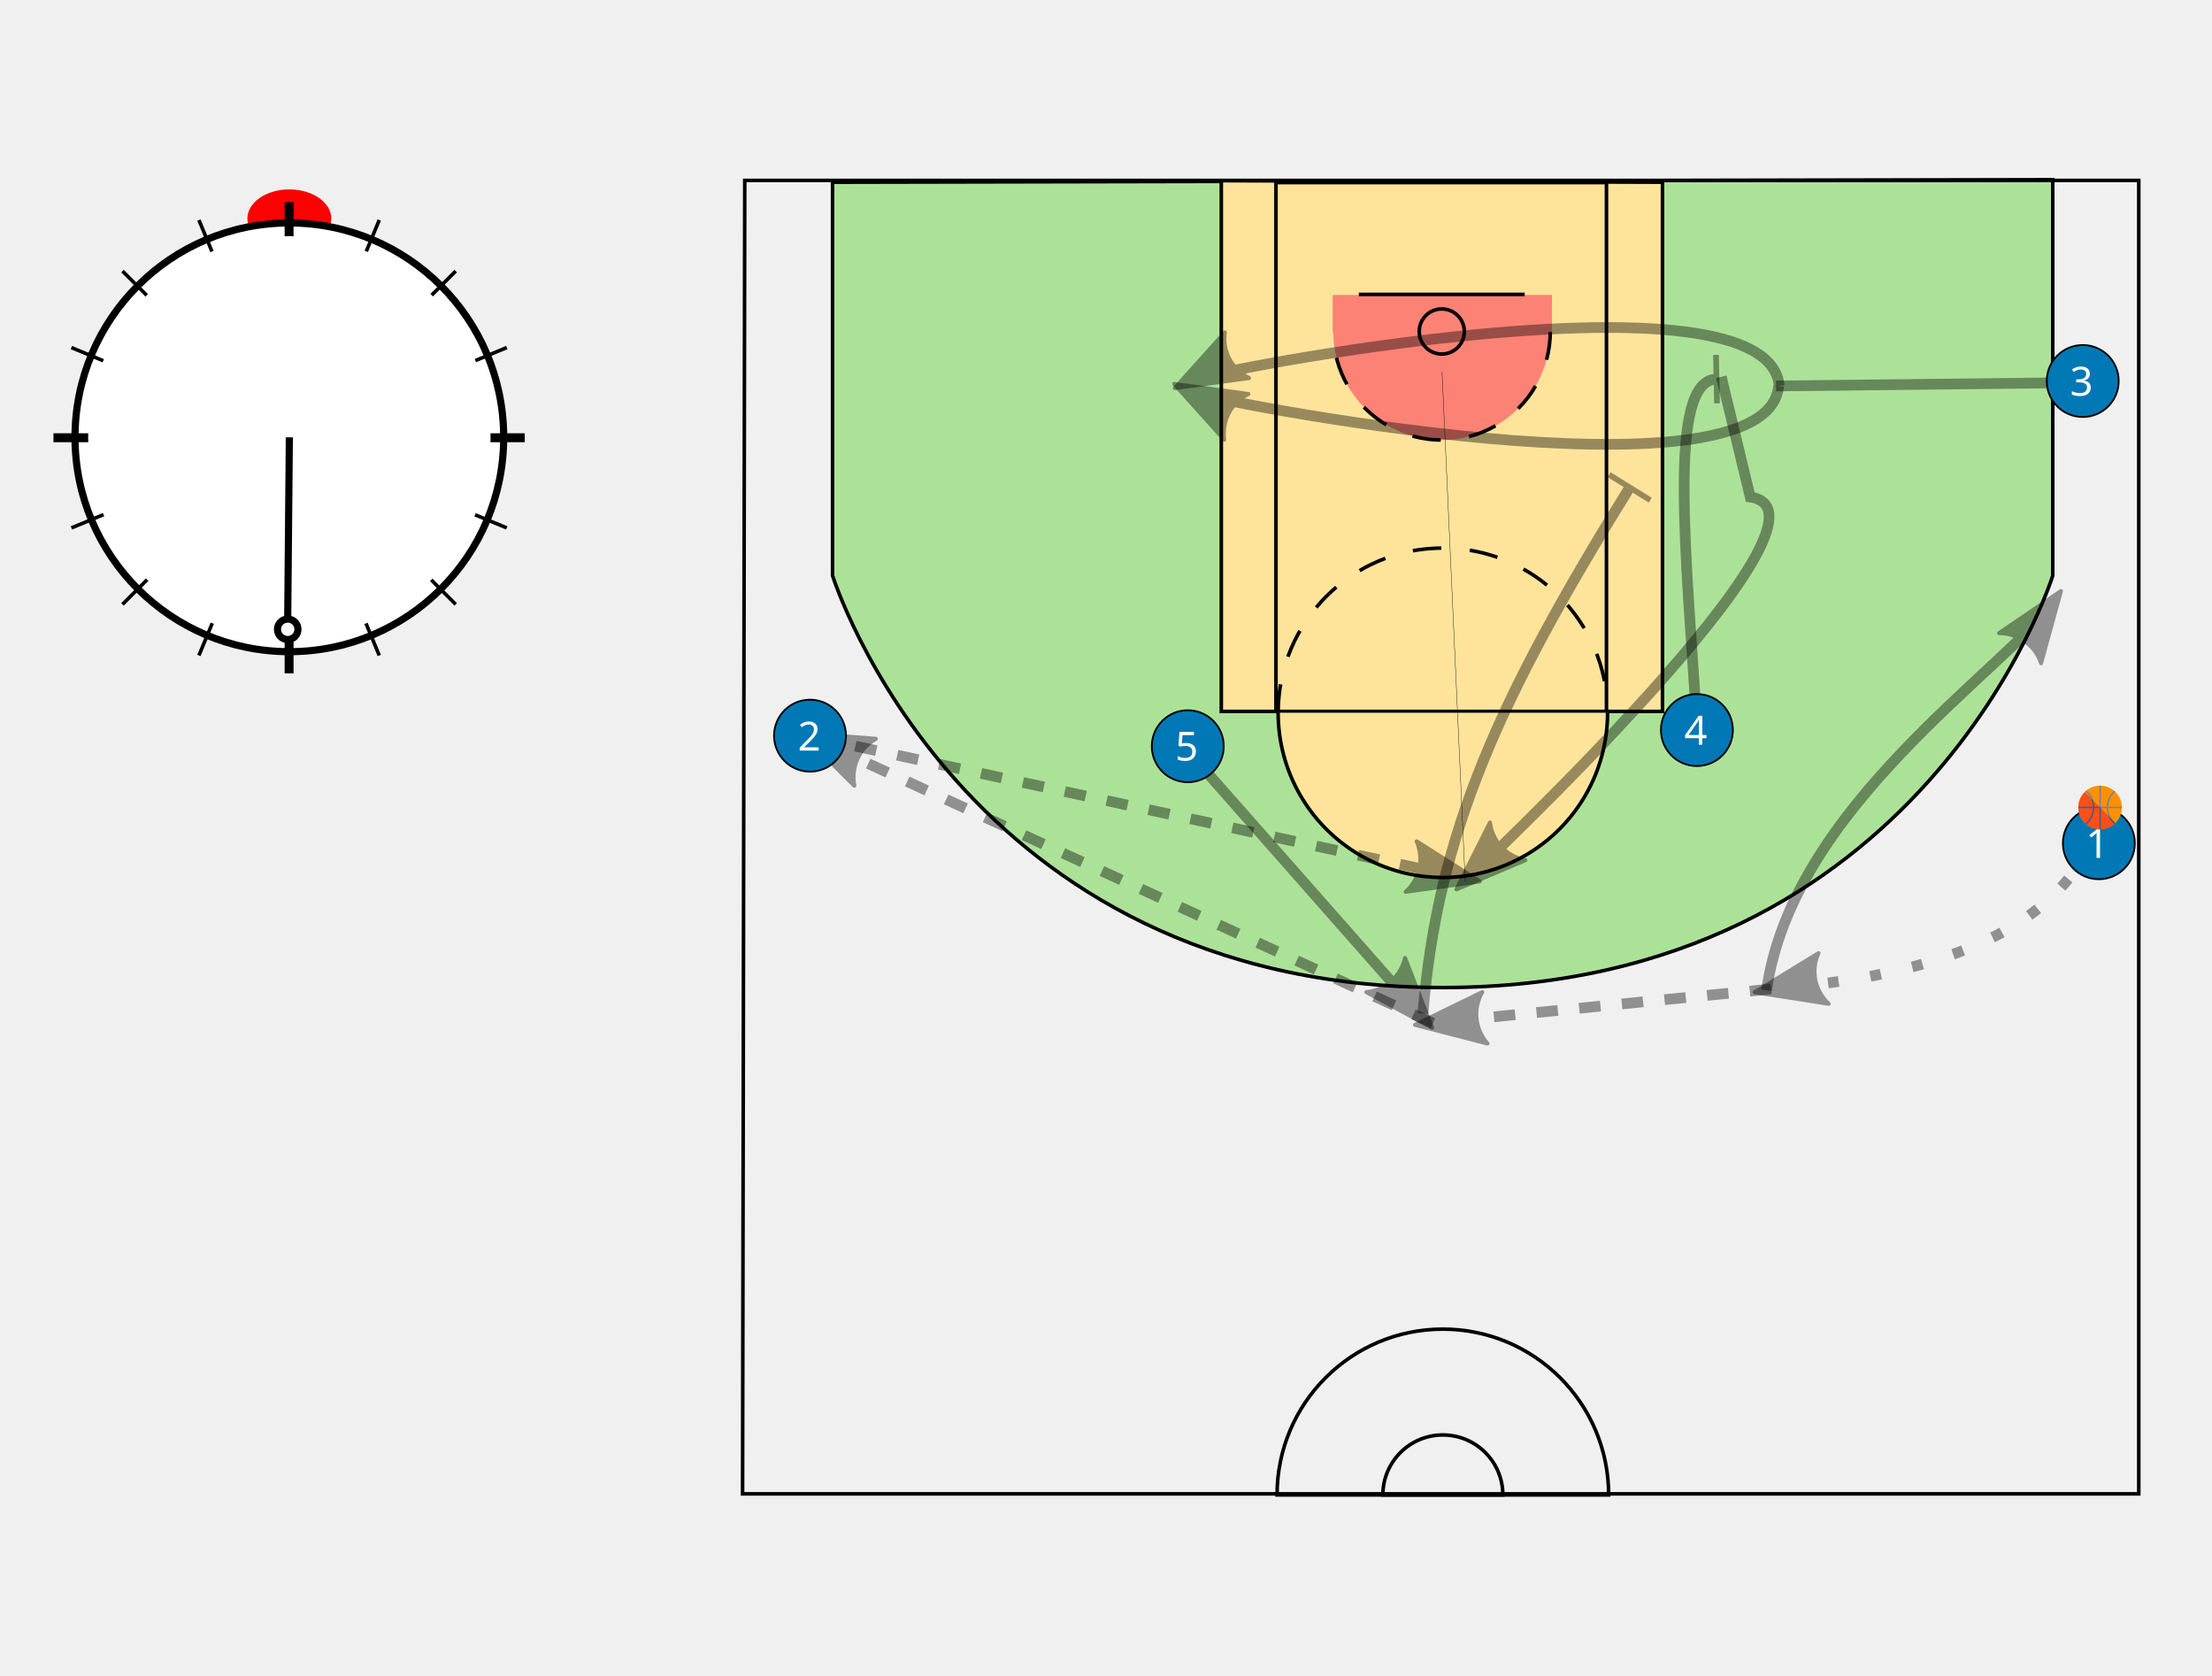
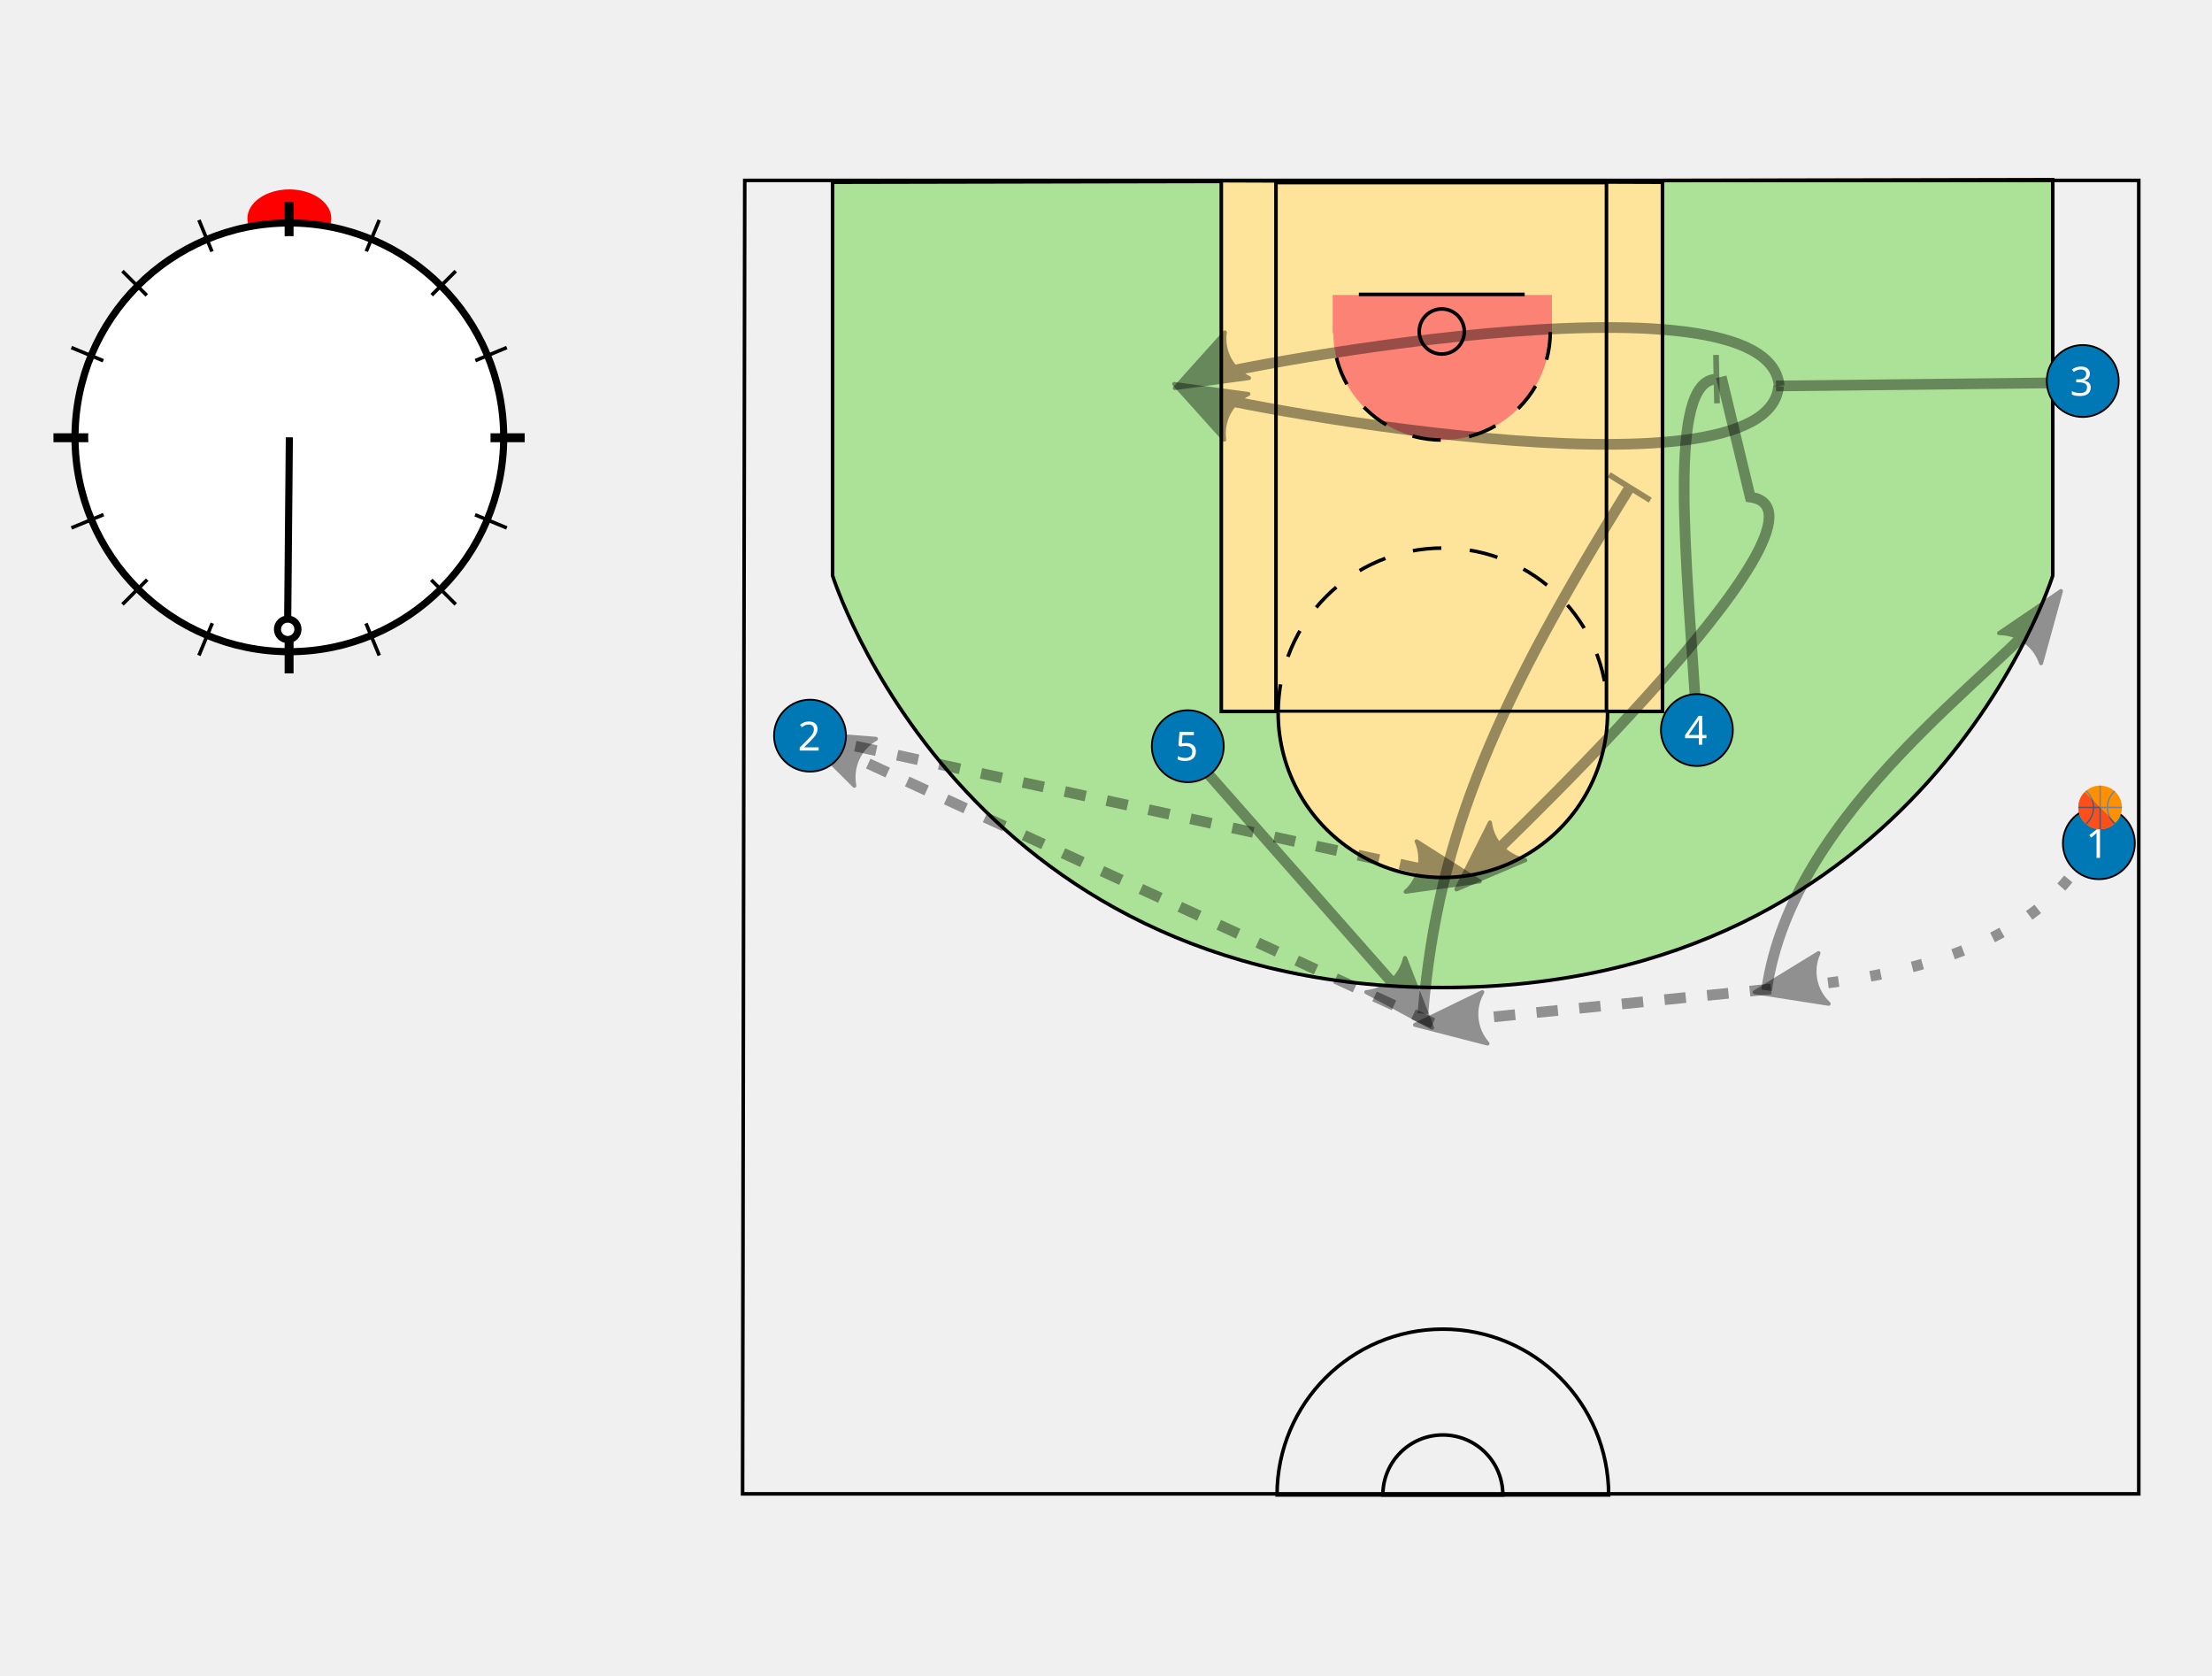
<svg xmlns="http://www.w3.org/2000/svg" version="1.1" viewBox="0 0 619.251 468.965" height="468.965" width="619.251" id="svg3465">
  <defs id="defs3469">
    <marker style="overflow:visible" id="marker8456" refX="0.0" refY="0.0" orient="auto">
      <path transform="scale(0.4)" style="fill:none;fill-opacity:0.75;fill-rule:evenodd;stroke:#000000;stroke-width:1pt;stroke-opacity:1" d="M 0.0,5.65 L 0.0,-5.65" id="path8458" />
    </marker>
    <marker style="overflow:visible" id="marker7620" refX="0.0" refY="0.0" orient="auto">
      <path transform="scale(0.4)" style="fill:none;fill-opacity:0.75;fill-rule:evenodd;stroke:#000000;stroke-width:1pt;stroke-opacity:1" d="M 0.0,5.65 L 0.0,-5.65" id="path7622" />
    </marker>
    <marker orient="auto" refY="0.0" refX="0.0" id="StopM" style="overflow:visible">
      <path id="path5750" d="M 0.0,5.65 L 0.0,-5.65" style="fill:none;fill-opacity:0.75;fill-rule:evenodd;stroke:#000000;stroke-width:1pt;stroke-opacity:1" transform="scale(0.4)" />
    </marker>
    <marker orient="auto" refY="0.0" refX="0.0" id="StopL" style="overflow:visible">
      <path id="path5747" d="M 0.0,5.65 L 0.0,-5.65" style="fill:none;fill-opacity:0.75;fill-rule:evenodd;stroke:#000000;stroke-width:1pt;stroke-opacity:1" transform="scale(0.8)" />
    </marker>
    <marker orient="auto" refY="0" refX="0" id="marker5384" style="overflow:visible">
      <path id="path5386" d="M 0,5.65 0,-5.65" style="fill:none;fill-opacity:0.75;fill-rule:evenodd;stroke:#000000;stroke-width:1pt;stroke-opacity:1" transform="scale(0.4,0.4)" />
    </marker>
    <marker orient="auto" refY="0" refX="0" id="marker33250" style="overflow:visible">
      <path id="path33252" style="fill:#000000;fill-opacity:1;fill-rule:evenodd;stroke:#000000;stroke-width:0.625;stroke-linejoin:round;stroke-opacity:1" d="M 8.719,4.034 -2.207,0.016 8.719,-4.002 c -1.745,2.372 -1.735,5.617 -6e-7,8.035 z" transform="scale(-0.6,-0.6)" />
    </marker>
    <marker style="overflow:visible" id="marker31575" refX="0" refY="0" orient="auto">
      <path transform="scale(0.8,0.8)" style="fill:none;fill-opacity:0.75;fill-rule:evenodd;stroke:#000000;stroke-width:1pt;stroke-opacity:1" d="M 0,5.65 0,-5.65" id="path31577" />
    </marker>
    <marker orient="auto" refY="0" refX="0" id="marker27744" style="overflow:visible">
      <path id="path27746" style="fill:#000000;fill-opacity:1;fill-rule:evenodd;stroke:#000000;stroke-width:0.625;stroke-linejoin:round;stroke-opacity:1" d="M 8.719,4.034 -2.207,0.016 8.719,-4.002 c -1.745,2.372 -1.735,5.617 -6e-7,8.035 z" transform="scale(-0.6,-0.6)" />
    </marker>
    <marker orient="auto" refY="0" refX="0" id="Arrow2Mend" style="overflow:visible">
      <path id="path7263" style="fill-rule:evenodd;stroke-width:0.625;stroke-linejoin:round" d="M 8.719,4.034 -2.207,0.016 8.719,-4.002 c -1.745,2.372 -1.735,5.617 -6e-7,8.035 z" transform="scale(-0.6,-0.6)" />
    </marker>
    <marker style="overflow:visible" id="marker23770" refX="0" refY="0" orient="auto">
      <path transform="scale(-0.6,-0.6)" d="M 8.719,4.034 -2.207,0.016 8.719,-4.002 c -1.745,2.372 -1.735,5.617 -6e-7,8.035 z" style="fill:#000000;fill-opacity:1;fill-rule:evenodd;stroke:#000000;stroke-width:0.625;stroke-linejoin:round;stroke-opacity:1" id="path23772" />
    </marker>
    <marker orient="auto" refY="0" refX="0" id="marker23598" style="overflow:visible">
      <path id="path23600" style="fill:#000000;fill-opacity:1;fill-rule:evenodd;stroke:#000000;stroke-width:0.625;stroke-linejoin:round;stroke-opacity:1" d="M 8.719,4.034 -2.207,0.016 8.719,-4.002 c -1.745,2.372 -1.735,5.617 -6e-7,8.035 z" transform="scale(-0.6,-0.6)" />
    </marker>
    <marker style="overflow:visible" id="marker23432" refX="0" refY="0" orient="auto">
      <path transform="scale(-0.6,-0.6)" d="M 8.719,4.034 -2.207,0.016 8.719,-4.002 c -1.745,2.372 -1.735,5.617 -6e-7,8.035 z" style="fill:#000000;fill-opacity:1;fill-rule:evenodd;stroke:#000000;stroke-width:0.625;stroke-linejoin:round;stroke-opacity:1" id="path23434" />
    </marker>
    <marker orient="auto" refY="0" refX="0" id="marker23272" style="overflow:visible">
      <path id="path23274" style="fill:#000000;fill-opacity:1;fill-rule:evenodd;stroke:#000000;stroke-width:0.625;stroke-linejoin:round;stroke-opacity:1" d="M 8.719,4.034 -2.207,0.016 8.719,-4.002 c -1.745,2.372 -1.735,5.617 -6e-7,8.035 z" transform="scale(-0.6,-0.6)" />
    </marker>
    <marker style="overflow:visible" id="marker23118" refX="0" refY="0" orient="auto">
      <path transform="scale(-0.6,-0.6)" d="M 8.719,4.034 -2.207,0.016 8.719,-4.002 c -1.745,2.372 -1.735,5.617 -6e-7,8.035 z" style="fill:#000000;fill-opacity:1;fill-rule:evenodd;stroke:#000000;stroke-width:0.625;stroke-linejoin:round;stroke-opacity:1" id="path23120" />
    </marker>
    <marker orient="auto" refY="0" refX="0" id="marker23050" style="overflow:visible">
      <path id="path23052" style="fill:#000000;fill-opacity:1;fill-rule:evenodd;stroke:#000000;stroke-width:0.625;stroke-linejoin:round;stroke-opacity:1" d="M 8.719,4.034 -2.207,0.016 8.719,-4.002 c -1.745,2.372 -1.735,5.617 -6e-7,8.035 z" transform="scale(-0.6,-0.6)" />
    </marker>
    <marker style="overflow:visible" id="marker22982" refX="0" refY="0" orient="auto">
      <path transform="scale(-0.6,-0.6)" d="M 8.719,4.034 -2.207,0.016 8.719,-4.002 c -1.745,2.372 -1.735,5.617 -6e-7,8.035 z" style="fill:#000000;fill-opacity:1;fill-rule:evenodd;stroke:#000000;stroke-width:0.625;stroke-linejoin:round;stroke-opacity:1" id="path22984" />
    </marker>
    <marker orient="auto" refY="0" refX="0" id="Arrow2Send" style="overflow:visible">
      <path id="path7269" style="fill:#ff0000;fill-opacity:1;fill-rule:evenodd;stroke:#ff0000;stroke-width:0.625;stroke-linejoin:round;stroke-opacity:1" d="M 8.719,4.034 -2.207,0.016 8.719,-4.002 c -1.745,2.372 -1.735,5.617 -6e-7,8.035 z" transform="matrix(-0.3,0,0,-0.3,0.69,0)" />
    </marker>
    <marker orient="auto" refY="0" refX="0" id="marker21498" style="overflow:visible">
      <path id="path21500" style="fill:#ff0000;fill-opacity:1;fill-rule:evenodd;stroke:#ff0000;stroke-width:0.625;stroke-linejoin:round;stroke-opacity:1" d="M 8.719,4.034 -2.207,0.016 8.719,-4.002 c -1.745,2.372 -1.735,5.617 -6e-7,8.035 z" transform="matrix(-1.1,0,0,-1.1,-1.1,0)" />
    </marker>
    <marker orient="auto" refY="0" refX="0" id="marker20856" style="overflow:visible">
      <path id="path20858" style="fill:#ff0000;fill-opacity:1;fill-rule:evenodd;stroke:#ff0000;stroke-width:0.625;stroke-linejoin:round;stroke-opacity:1" d="M 8.719,4.034 -2.207,0.016 8.719,-4.002 c -1.745,2.372 -1.735,5.617 -6e-7,8.035 z" transform="matrix(-1.1,0,0,-1.1,-1.1,0)" />
    </marker>
    <marker style="overflow:visible" id="marker16522" refX="0" refY="0" orient="auto">
      <path transform="scale(0.8,0.8)" style="fill:none;fill-opacity:0.75;fill-rule:evenodd;stroke:#000000;stroke-width:1pt;stroke-opacity:0.372" d="M 0,5.65 0,-5.65" id="path16524" />
    </marker>
    <marker style="overflow:visible" id="DistanceEnd" refX="0" refY="0" orient="auto">
      <g id="g2301" style="fill:#ff0000;fill-opacity:1;stroke:#ff0000;stroke-opacity:1">
        <path style="fill:#ff0000;fill-opacity:1;stroke:#ff0000;stroke-width:1.15;stroke-linecap:square;stroke-opacity:1" d="M 0,0 -2,0" id="path2316" />
        <path style="fill:#ff0000;fill-opacity:1;fill-rule:evenodd;stroke:#ff0000;stroke-opacity:1" d="M 0,0 -13,4 -9,0 -13,-4 0,0 Z" id="path2312" />
        <path style="fill:#ff0000;fill-opacity:1;stroke:#ff0000;stroke-width:1;stroke-linecap:square;stroke-opacity:1" d="M 0,-4 0,40" id="path2314" />
      </g>
    </marker>
    <marker style="overflow:visible" id="DistanceStart" refX="0" refY="0" orient="auto">
      <g id="g2300" style="fill:#ff0000;fill-opacity:1;stroke:#ff0000;stroke-opacity:1">
        <path style="fill:#ff0000;fill-opacity:1;stroke:#ff0000;stroke-width:1.15;stroke-linecap:square;stroke-opacity:1" d="M 0,0 2,0" id="path2306" />
        <path style="fill:#ff0000;fill-opacity:1;fill-rule:evenodd;stroke:#ff0000;stroke-opacity:1" d="M 0,0 13,4 9,0 13,-4 0,0 Z" id="path2302" />
        <path style="fill:#ff0000;fill-opacity:1;stroke:#ff0000;stroke-width:1;stroke-linecap:square;stroke-opacity:1" d="M 0,-4 0,40" id="path2304" />
      </g>
    </marker>
    <marker orient="auto" refY="0" refX="0" id="marker14566" style="overflow:visible">
      <path id="path14568" style="fill:#ff0000;fill-opacity:1;fill-rule:evenodd;stroke:#ff0000;stroke-width:0.625;stroke-linejoin:round;stroke-opacity:1" d="M 8.719,4.034 -2.207,0.016 8.719,-4.002 c -1.745,2.372 -1.735,5.617 -6e-7,8.035 z" transform="matrix(-1.1,0,0,-1.1,-1.1,0)" />
    </marker>
    <marker orient="auto" refY="0" refX="0" id="marker13396" style="overflow:visible">
      <path id="path13398" style="fill:#ff0000;fill-opacity:1;fill-rule:evenodd;stroke:#ff0000;stroke-width:0.625;stroke-linejoin:round;stroke-opacity:1" d="M 8.719,4.034 -2.207,0.016 8.719,-4.002 c -1.745,2.372 -1.735,5.617 -6e-7,8.035 z" transform="matrix(-1.1,0,0,-1.1,-1.1,0)" />
    </marker>
    <marker style="overflow:visible" id="marker11896" refX="0" refY="0" orient="auto">
      <path transform="matrix(-1.1,0,0,-1.1,-1.1,0)" d="M 8.719,4.034 -2.207,0.016 8.719,-4.002 c -1.745,2.372 -1.735,5.617 -6e-7,8.035 z" style="fill:#ff0000;fill-opacity:1;fill-rule:evenodd;stroke:#ff0000;stroke-width:0.625;stroke-linejoin:round;stroke-opacity:1" id="path11898" />
    </marker>
    <marker style="overflow:visible" id="marker11242" refX="0" refY="0" orient="auto">
      <path transform="matrix(-1.1,0,0,-1.1,-1.1,0)" d="M 8.719,4.034 -2.207,0.016 8.719,-4.002 c -1.745,2.372 -1.735,5.617 -6e-7,8.035 z" style="fill:#ff0000;fill-opacity:1;fill-rule:evenodd;stroke:#ff0000;stroke-width:0.625;stroke-linejoin:round;stroke-opacity:1" id="path11244" />
    </marker>
    <marker style="overflow:visible" id="marker10468" refX="0" refY="0" orient="auto">
      <path transform="matrix(-1.1,0,0,-1.1,-1.1,0)" d="M 8.719,4.034 -2.207,0.016 8.719,-4.002 c -1.745,2.372 -1.735,5.617 -6e-7,8.035 z" style="fill:#ff0000;fill-opacity:1;fill-rule:evenodd;stroke:#ff0000;stroke-width:0.625;stroke-linejoin:round;stroke-opacity:1" id="path10470" />
    </marker>
    <marker orient="auto" refY="0" refX="0" id="marker7512" style="overflow:visible">
      <path id="path7514" d="M 0,0 5,-5 -12.5,0 5,5 0,0 Z" style="fill:#ff0000;fill-opacity:1;fill-rule:evenodd;stroke:#ff0000;stroke-width:1pt;stroke-opacity:1" transform="matrix(-0.8,0,0,-0.8,-10,0)" />
    </marker>
    <marker orient="auto" refY="0" refX="0" id="Arrow1Lend" style="overflow:visible">
      <path id="path7239" d="M 0,0 5,-5 -12.5,0 5,5 0,0 Z" style="fill:#ff0000;fill-opacity:1;fill-rule:evenodd;stroke:#ff0000;stroke-width:1pt;stroke-opacity:1" transform="matrix(-0.8,0,0,-0.8,-10,0)" />
    </marker>
  </defs>
  <g id="background">
    <path id="path6368" d="m 233.077,51.008 2.9e-4,110.122 c 0,0 36.032,115.304 170.797,115.304 134.765,0 170.797,-115.304 170.797,-115.304 l 5.5e-4,-110.827 z" style="fill:#ace298;fill-opacity:1;stroke:#000000;stroke-width:1px;stroke-linecap:butt;stroke-linejoin:miter;stroke-opacity:1" />
    <path id="path7170" d="m 341.904,50.576 0,148.557 123.51,0 0,-148.125 z" style="fill:#fee49b;fill-opacity:1;stroke:#000000;stroke-width:1px;stroke-linecap:butt;stroke-linejoin:miter;stroke-opacity:1" />
    <path id="path7172" d="m 357.207,198.907 0,-147.797 92.526,0 0,147.797" style="fill:none;stroke:#000000;stroke-width:1px;stroke-linecap:butt;stroke-linejoin:miter;stroke-opacity:1" />
    <path d="m 450.038,199.518 a 46.11,46.11 0 0 1 -23.055,39.933 46.11,46.11 0 0 1 -46.11,0 46.11,46.11 0 0 1 -23.055,-39.933" style="fill:#fee49b;fill-opacity:1;stroke:#000000;stroke-width:1;stroke-miterlimit:4;stroke-dasharray:none;stroke-opacity:1" id="circle7178" />
    <path d="m 434.006,92.793 a 30.384,30.384 0 0 1 -15.192,26.313 30.384,30.384 0 0 1 -30.384,0 30.384,30.384 0 0 1 -15.192,-26.313" id="path7180" style="fill:#fd8276;fill-opacity:1;stroke:#000000;stroke-width:1;stroke-miterlimit:4;stroke-dasharray:8, 8;stroke-dashoffset:0;stroke-opacity:1" />
    <path id="path7182" d="m 434.465,92.946 0,-10.382 -61.378,0 0,10.688 z" style="fill:#fd8276;fill-opacity:1;stroke:none;stroke-width:1px;stroke-linecap:butt;stroke-linejoin:miter;stroke-opacity:1" />
    <path id="path7184" d="m 380.415,82.411 46.416,0" style="fill:none;stroke:#000000;stroke-width:1px;stroke-linecap:butt;stroke-linejoin:miter;stroke-opacity:1" />
    <path id="path7186" d="m 208.494,50.5 390.257,0 0,367.66 -390.867,0 z" style="fill:none;stroke:#000000;stroke-width:1px;stroke-linecap:butt;stroke-linejoin:miter;stroke-opacity:1" />
    <path d="m 357.512,418.465 a 46.416,46.416 0 0 1 46.416,-46.416 46.416,46.416 0 0 1 46.416,46.416 l -46.416,0 z" id="path7188" style="fill:none;stroke:#000000;stroke-width:1;stroke-miterlimit:4;stroke-dasharray:none;stroke-dashoffset:0;stroke-opacity:1" />
    <path style="fill:none;stroke:#000000;stroke-width:1;stroke-miterlimit:4;stroke-dasharray:none;stroke-dashoffset:0;stroke-opacity:1" id="path7190" d="m 387.133,418.465 a 16.795,16.795 0 0 1 16.795,-16.795 16.795,16.795 0 0 1 16.795,16.795 l -16.795,0 z" />
    <ellipse style="fill:#fe0000;fill-opacity:1;stroke:none;stroke-width:1;stroke-miterlimit:4;stroke-dasharray:none;stroke-dashoffset:0;stroke-opacity:1" id="path9474" cx="81.002" cy="61.172" rx="11.745" ry="8.153" />
    <ellipse ry="60.004" rx="60.004" cy="122.413" cx="81.004" id="path7192" style="fill:#ffffff;stroke:#000000;stroke-width:2;stroke-miterlimit:4;stroke-dasharray:none;stroke-dashoffset:0;stroke-opacity:1;fill-opacity:1" />
    <path id="path9464" d="M 34.288,169.176 127.576,75.889" style="fill:none;fill-rule:evenodd;stroke:#000000;stroke-width:1;stroke-linecap:butt;stroke-linejoin:miter;stroke-miterlimit:4;stroke-dasharray:none;stroke-opacity:1" />
    <circle r="6.313" cy="92.793" cx="403.623" style="fill:none;stroke:#000000;stroke-width:1;stroke-miterlimit:4;stroke-dasharray:none;stroke-dashoffset:0;stroke-opacity:1" id="basket" />
    <path d="m 357.818,199.518 a 46.11,46.11 0 0 1 46.11,-46.11 46.11,46.11 0 0 1 46.11,46.11" id="path7174" style="fill:none;stroke:#000000;stroke-width:1;stroke-miterlimit:4;stroke-dasharray:8, 8;stroke-dashoffset:0;stroke-opacity:1" />
    <path style="fill:none;fill-rule:evenodd;stroke:#000000;stroke-width:2.5;stroke-linecap:butt;stroke-linejoin:miter;stroke-opacity:1;stroke-miterlimit:4;stroke-dasharray:none" d="m 80.932,56.568 0,131.928" id="path9458" />
    <path id="path9460" d="m 14.968,122.532 131.928,0" style="fill:none;fill-rule:evenodd;stroke:#000000;stroke-width:2.5;stroke-linecap:butt;stroke-linejoin:miter;stroke-miterlimit:4;stroke-dasharray:none;stroke-opacity:1" />
    <path style="fill:none;fill-rule:evenodd;stroke:#000000;stroke-width:1;stroke-linecap:butt;stroke-linejoin:miter;stroke-miterlimit:4;stroke-dasharray:none;stroke-opacity:1" d="M 19.989,147.775 141.875,97.289" id="path9462" />
    <path id="path9472" d="M 141.875,147.775 19.989,97.289" style="fill:none;fill-rule:evenodd;stroke:#000000;stroke-width:1;stroke-linecap:butt;stroke-linejoin:miter;stroke-miterlimit:4;stroke-dasharray:none;stroke-opacity:1" />
    <path style="fill:none;fill-rule:evenodd;stroke:#000000;stroke-width:1;stroke-linecap:butt;stroke-linejoin:miter;stroke-miterlimit:4;stroke-dasharray:none;stroke-opacity:1" d="M 127.576,169.176 34.288,75.889" id="path9470" />
    <path id="path9468" d="M 106.175,183.475 55.689,61.589" style="fill:none;fill-rule:evenodd;stroke:#000000;stroke-width:1;stroke-linecap:butt;stroke-linejoin:miter;stroke-miterlimit:4;stroke-dasharray:none;stroke-opacity:1" />
    <path style="fill:none;fill-rule:evenodd;stroke:#000000;stroke-width:1;stroke-linecap:butt;stroke-linejoin:miter;stroke-miterlimit:4;stroke-dasharray:none;stroke-opacity:1" d="M 55.689,183.475 106.175,61.589" id="path9466" />
    <ellipse style="fill:#ffffff;fill-opacity:1;stroke:none;stroke-width:2;stroke-miterlimit:4;stroke-dasharray:none;stroke-dashoffset:0;stroke-opacity:1" id="ellipse9456" cx="81.004" cy="122.413" rx="56.325" ry="56.325" />
  </g>
-   <path style="fill:none;fill-rule:evenodd;stroke:#000000;stroke-width:0.1;stroke-linecap:butt;stroke-linejoin:miter;stroke-opacity:1;stroke-miterlimit:4;stroke-dasharray:none" d="m 410.185,246.743 -6.481,-142.593" id="ball5" />
  <path id="move5" d="m 475.196,204.787 c -3.251,-50.641 -8.447,-98.371 5.343,-98.663" style="opacity:0.4;fill:none;stroke:#000000;stroke-width:3;stroke-linecap:butt;stroke-linejoin:miter;stroke-miterlimit:4;stroke-dasharray:none;stroke-dashoffset:0;stroke-opacity:1;marker-end:url(#marker8456)" />
  <g id="hand_clock">
    <path id="path7194" d="m 81.004,122.414 -0.458,50.38" style="fill:none;stroke:#000000;stroke-width:2;stroke-linecap:butt;stroke-linejoin:miter;stroke-miterlimit:4;stroke-dasharray:none;stroke-opacity:1" />
    <circle r="2.866" cy="176.159" cx="80.547" id="path7196" style="fill:none;stroke:#000000;stroke-width:2;stroke-miterlimit:4;stroke-dasharray:none;stroke-dashoffset:0;stroke-opacity:1" />
  </g>
  <path style="opacity:0.4;fill:none;stroke:#000000;stroke-width:3;stroke-linecap:butt;stroke-linejoin:miter;stroke-miterlimit:4;stroke-dasharray:3, 9;stroke-dashoffset:0;stroke-opacity:1;marker-end:url(#marker22982)" d="m 585.315,235.857 c -17.406,38.781 -83.643,39.77 -90.191,41.08" id="move1" />
  <path id="ball3" d="M 401.16,286.429 227.949,206.798" style="opacity:0.4;fill:none;stroke:#000000;stroke-width:3;stroke-linecap:butt;stroke-linejoin:miter;stroke-miterlimit:4;stroke-dasharray:6, 6;stroke-dashoffset:0;stroke-opacity:1;marker-end:url(#marker23118)" />
  <path id="ball4" d="m 227.723,206.305 182.657,39.609" style="opacity:0.4;fill:none;stroke:#000000;stroke-width:3;stroke-linecap:butt;stroke-linejoin:miter;stroke-miterlimit:4;stroke-dasharray:6, 6;stroke-dashoffset:0;stroke-opacity:1;marker-end:url(#marker23598)" />
  <path id="move3" d="m 332,209.546 66.274,75.179" style="opacity:0.4;fill:none;stroke:#000000;stroke-width:3;stroke-linecap:butt;stroke-linejoin:miter;stroke-miterlimit:4;stroke-dasharray:none;stroke-dashoffset:0;stroke-opacity:1;marker-end:url(#marker23050)" />
  <path style="opacity:0.4;fill:none;stroke:#000000;stroke-width:3;stroke-linecap:butt;stroke-linejoin:miter;stroke-miterlimit:4;stroke-dasharray:none;stroke-dashoffset:0;stroke-opacity:1;marker-end:url(#marker23432)" d="m 481.87,105.466 8.113,33.671 c 30.231,4.275 -79.386,107.082 -79.386,107.082" id="move6" />
  <path style="opacity:0.4;fill:none;stroke:#000000;stroke-width:3;stroke-linecap:butt;stroke-linejoin:miter;stroke-miterlimit:4;stroke-dasharray:none;stroke-dashoffset:0;stroke-opacity:1;marker-end:url(#StopM)" d="m 398.344,283.722 c 4.156,-50.641 21.414,-88.418 57.889,-147.274" id="move4" />
  <path style="opacity:0.4;fill:none;stroke:#000000;stroke-width:3;stroke-linecap:butt;stroke-linejoin:miter;stroke-miterlimit:4;stroke-dasharray:none;stroke-dashoffset:0;stroke-opacity:1" d="m 583.22,107.077 -86.021,0.959" id="move7" />
  <path style="opacity:0.4;fill:none;stroke:#000000;stroke-width:3;stroke-linecap:butt;stroke-linejoin:miter;stroke-miterlimit:4;stroke-dasharray:none;stroke-dashoffset:0;stroke-opacity:1;marker-end:url(#marker23770)" d="M 498.077,107.995 C 495.023,73.489 337.588,104.003 332.397,106.751" id="path20854" />
  <path style="opacity:0.4;fill:none;stroke:#000000;stroke-width:3;stroke-linecap:butt;stroke-linejoin:miter;stroke-miterlimit:4;stroke-dasharray:none;stroke-dashoffset:0;stroke-opacity:1;marker-end:url(#marker23272)" d="m 494.562,277.212 c 7.026,-51.028 66.657,-89.717 80.115,-108.521" id="move2" />
  <path id="move8" d="m 497.924,108.064 c -3.054,34.506 -160.489,3.992 -165.68,1.244" style="opacity:0.4;fill:none;stroke:#000000;stroke-width:3;stroke-linecap:butt;stroke-linejoin:miter;stroke-miterlimit:4;stroke-dasharray:none;stroke-dashoffset:0;stroke-opacity:1;marker-end:url(#marker27744)" />
  <path id="ball2" d="m 495.823,276.833 -95.742,9.616" style="opacity:0.4;fill:none;stroke:#000000;stroke-width:3;stroke-linecap:butt;stroke-linejoin:miter;stroke-miterlimit:4;stroke-dasharray:6, 6;stroke-dashoffset:0;stroke-opacity:1;marker-end:url(#marker33250)" />
  <g id="player1" transform="translate(3.351286,-95.99475)">
    <circle style="fill:#0078b6;fill-opacity:1;stroke:#000000;stroke-width:0.5;stroke-miterlimit:4;stroke-dasharray:none;stroke-dashoffset:0;stroke-opacity:1" id="circle29069" cx="584.225" cy="332.034" r="10.068" />
    <text transform="scale(0.9999746,1.000025)" id="text33025" y="336.126" x="580.562" style="font-style:normal;font-weight:normal;font-size:39.998px;line-height:125%;font-family:sans-serif;letter-spacing:0px;word-spacing:0px;fill:#000000;fill-opacity:1;stroke:none;stroke-width:1px;stroke-linecap:butt;stroke-linejoin:miter;stroke-opacity:1" xml:space="preserve">
      <tspan style="font-size:11.249px;fill:#ffffff;fill-opacity:1" id="tspan33029" y="336.126" x="580.562">1</tspan>
    </text>
  </g>
  <g id="player2" transform="translate(-0.9862906,-91.9027)">
    <circle r="10.068" cy="297.828" cx="227.749" id="path29063" style="fill:#0078b6;fill-opacity:1;stroke:#000000;stroke-width:0.5;stroke-miterlimit:4;stroke-dasharray:none;stroke-dashoffset:0;stroke-opacity:1" />
    <text xml:space="preserve" style="font-style:normal;font-weight:normal;font-size:39.997px;line-height:125%;font-family:sans-serif;letter-spacing:0px;word-spacing:0px;fill:#000000;fill-opacity:1;stroke:none;stroke-width:1px;stroke-linecap:butt;stroke-linejoin:miter;stroke-opacity:1" x="224.325" y="301.998" id="text33048" transform="scale(0.9999866,1.000013)">
      <tspan x="224.325" y="301.998" id="tspan33050" style="font-size:11.249px;fill:#ffffff;fill-opacity:1">2</tspan>
    </text>
  </g>
  <g id="player5" transform="translate(-0.9862906,-91.9027)">
    <circle style="fill:#0078b6;fill-opacity:1;stroke:#000000;stroke-width:0.5;stroke-miterlimit:4;stroke-dasharray:none;stroke-dashoffset:0;stroke-opacity:1" id="circle29073" cx="333.506" cy="300.786" r="10.068" />
    <text transform="scale(0.9999983,1.000002)" id="text33062" y="304.806" x="329.986" style="font-style:normal;font-weight:normal;font-size:39.997px;line-height:125%;font-family:sans-serif;letter-spacing:0px;word-spacing:0px;fill:#000000;fill-opacity:1;stroke:none;stroke-width:1px;stroke-linecap:butt;stroke-linejoin:miter;stroke-opacity:1" xml:space="preserve">
      <tspan style="font-size:11.249px;fill:#ffffff;fill-opacity:1" id="tspan33064" y="304.806" x="329.986">5</tspan>
    </text>
  </g>
  <g id="player3" transform="translate(-0.9862906,-91.9027)">
    <circle r="10.068" cy="198.554" cx="584.049" id="circle29075" style="fill:#0078b6;fill-opacity:1;stroke:#000000;stroke-width:0.5;stroke-miterlimit:4;stroke-dasharray:none;stroke-dashoffset:0;stroke-opacity:1" />
    <text xml:space="preserve" style="font-style:normal;font-weight:normal;font-size:39.998px;line-height:125%;font-family:sans-serif;letter-spacing:0px;word-spacing:0px;fill:#000000;fill-opacity:1;stroke:none;stroke-width:1px;stroke-linecap:butt;stroke-linejoin:miter;stroke-opacity:1" x="580.538" y="202.634" id="text33066" transform="scale(0.9999225,1.000077)">
      <tspan id="tspan33092" x="580.538" y="202.634" style="font-size:11.249px;fill:#ffffff;fill-opacity:1">3</tspan>
    </text>
  </g>
  <g id="player4" transform="translate(-0.9862906,-91.9027)">
    <circle r="10.068" cy="296.258" cx="476.034" id="circle29071" style="fill:#0078b6;fill-opacity:1;stroke:#000000;stroke-width:0.5;stroke-miterlimit:4;stroke-dasharray:none;stroke-dashoffset:0;stroke-opacity:1" />
    <text transform="scale(0.9999709,1.000029)" id="text33070" y="300.35" x="472.51" style="font-style:normal;font-weight:normal;font-size:39.998px;line-height:125%;font-family:sans-serif;letter-spacing:0px;word-spacing:0px;fill:#000000;fill-opacity:1;stroke:none;stroke-width:1px;stroke-linecap:butt;stroke-linejoin:miter;stroke-opacity:1" xml:space="preserve">
      <tspan style="font-size:11.249px;fill:#ffffff;fill-opacity:1" id="tspan33072" y="300.35" x="472.51">4</tspan>
    </text>
  </g>
  <g id="ball" transform="matrix(0.02542068,0,0,0.02542067,581.8277,219.9155)">
    <g id="g28974">
      <g id="g28976">
        <circle id="circle28978" r="240" cy="240" cx="240" style="fill:#ff9100" />
      </g>
      <g id="g28980">
        <path id="path28982" d="m 240,480 c 66.274,0 126.274,-26.862 169.706,-70.294 L 70.294,70.294 C 26.862,113.726 0,173.726 0,240 0,372.548 107.452,480 240,480 Z" style="fill:#ff4f19" />
      </g>
      <g id="g28984">
        <path id="path28986" d="m 328.203,248 151.594,0 c 0.088,-2.662 0.203,-5.317 0.203,-8 0,-2.683 -0.115,-5.338 -0.203,-8 l -151.594,0 C 330.442,166.377 360.065,107.596 405.961,66.724 402.096,63.021 398.13,59.425 394.025,55.985 345.596,99.739 314.429,162.267 312.203,232 l -63.984,0 0,-231.792 C 245.485,0.116 242.756,0 240,0 c -2.61,0 -5.192,0.114 -7.781,0.197 l 0,231.803 -56.422,0 C 173.513,160.446 140.762,96.475 90.15,52.595 c -4.219,3.378 -8.343,6.868 -12.323,10.519 48.277,40.98 79.664,101.29 81.971,168.887 l -159.595,0 C 0.115,234.662 0,237.317 0,240 c 0,2.683 0.115,5.338 0.203,8 l 159.595,0 c -2.307,67.597 -33.693,127.906 -81.971,168.887 3.979,3.65 8.104,7.14 12.323,10.519 50.613,-43.88 83.363,-107.852 85.647,-179.405 l 56.422,0 0,231.803 c 2.589,0.082 5.171,0.196 7.781,0.196 2.756,0 5.485,-0.116 8.219,-0.208 l 0,-231.792 63.984,0 c 2.226,69.733 33.393,132.261 81.822,176.015 4.104,-3.44 8.07,-7.036 11.936,-10.739 C 360.064,372.404 330.442,313.622 328.203,248 Z" style="fill:#74829c" />
      </g>
      <g id="g28988">
        <g id="g28990">
          <path id="path28992" d="m 394.025,424.015 0.007,-0.006 c 4.099,-3.435 8.059,-7.025 11.918,-10.723 0.003,-0.003 0.007,-0.007 0.011,-0.01 -16.007,-14.254 -29.977,-30.727 -41.553,-48.868 l -35.923,-35.923 c 14.136,36.845 36.753,69.522 65.54,95.53 z" style="fill:#5c546a" />
        </g>
        <g id="g28994">
          <path id="path28996" d="M 248.219,248.219 232,232 l -56.203,0 c -0.756,-23.692 -4.917,-46.523 -11.896,-68.099 L 134.352,134.352 C 149.513,163.827 158.6,196.915 159.797,232 L 0.203,232 C 0.115,234.662 0,237.317 0,240 c 0,2.683 0.115,5.338 0.203,8 l 159.595,0 c -2.307,67.597 -33.693,127.906 -81.971,168.887 3.977,3.648 8.099,7.136 12.316,10.513 0,0 0.005,0.003 0.007,0.005 50.613,-43.88 83.363,-107.851 85.647,-179.405 l 56.422,0 0,231.803 c 2.589,0.083 5.171,0.197 7.781,0.197 2.756,0 5.485,-0.116 8.219,-0.208 l 0,-231.573 z" style="fill:#5c546a" />
        </g>
      </g>
    </g>
    <g id="g28998" />
    <g id="g29000" />
    <g id="g29002" />
    <g id="g29004" />
    <g id="g29006" />
    <g id="g29008" />
    <g id="g29010" />
    <g id="g29012" />
    <g id="g29014" />
    <g id="g29016" />
    <g id="g29018" />
    <g id="g29020" />
    <g id="g29022" />
    <g id="g29024" />
    <g id="g29026" />
  </g>
</svg>
